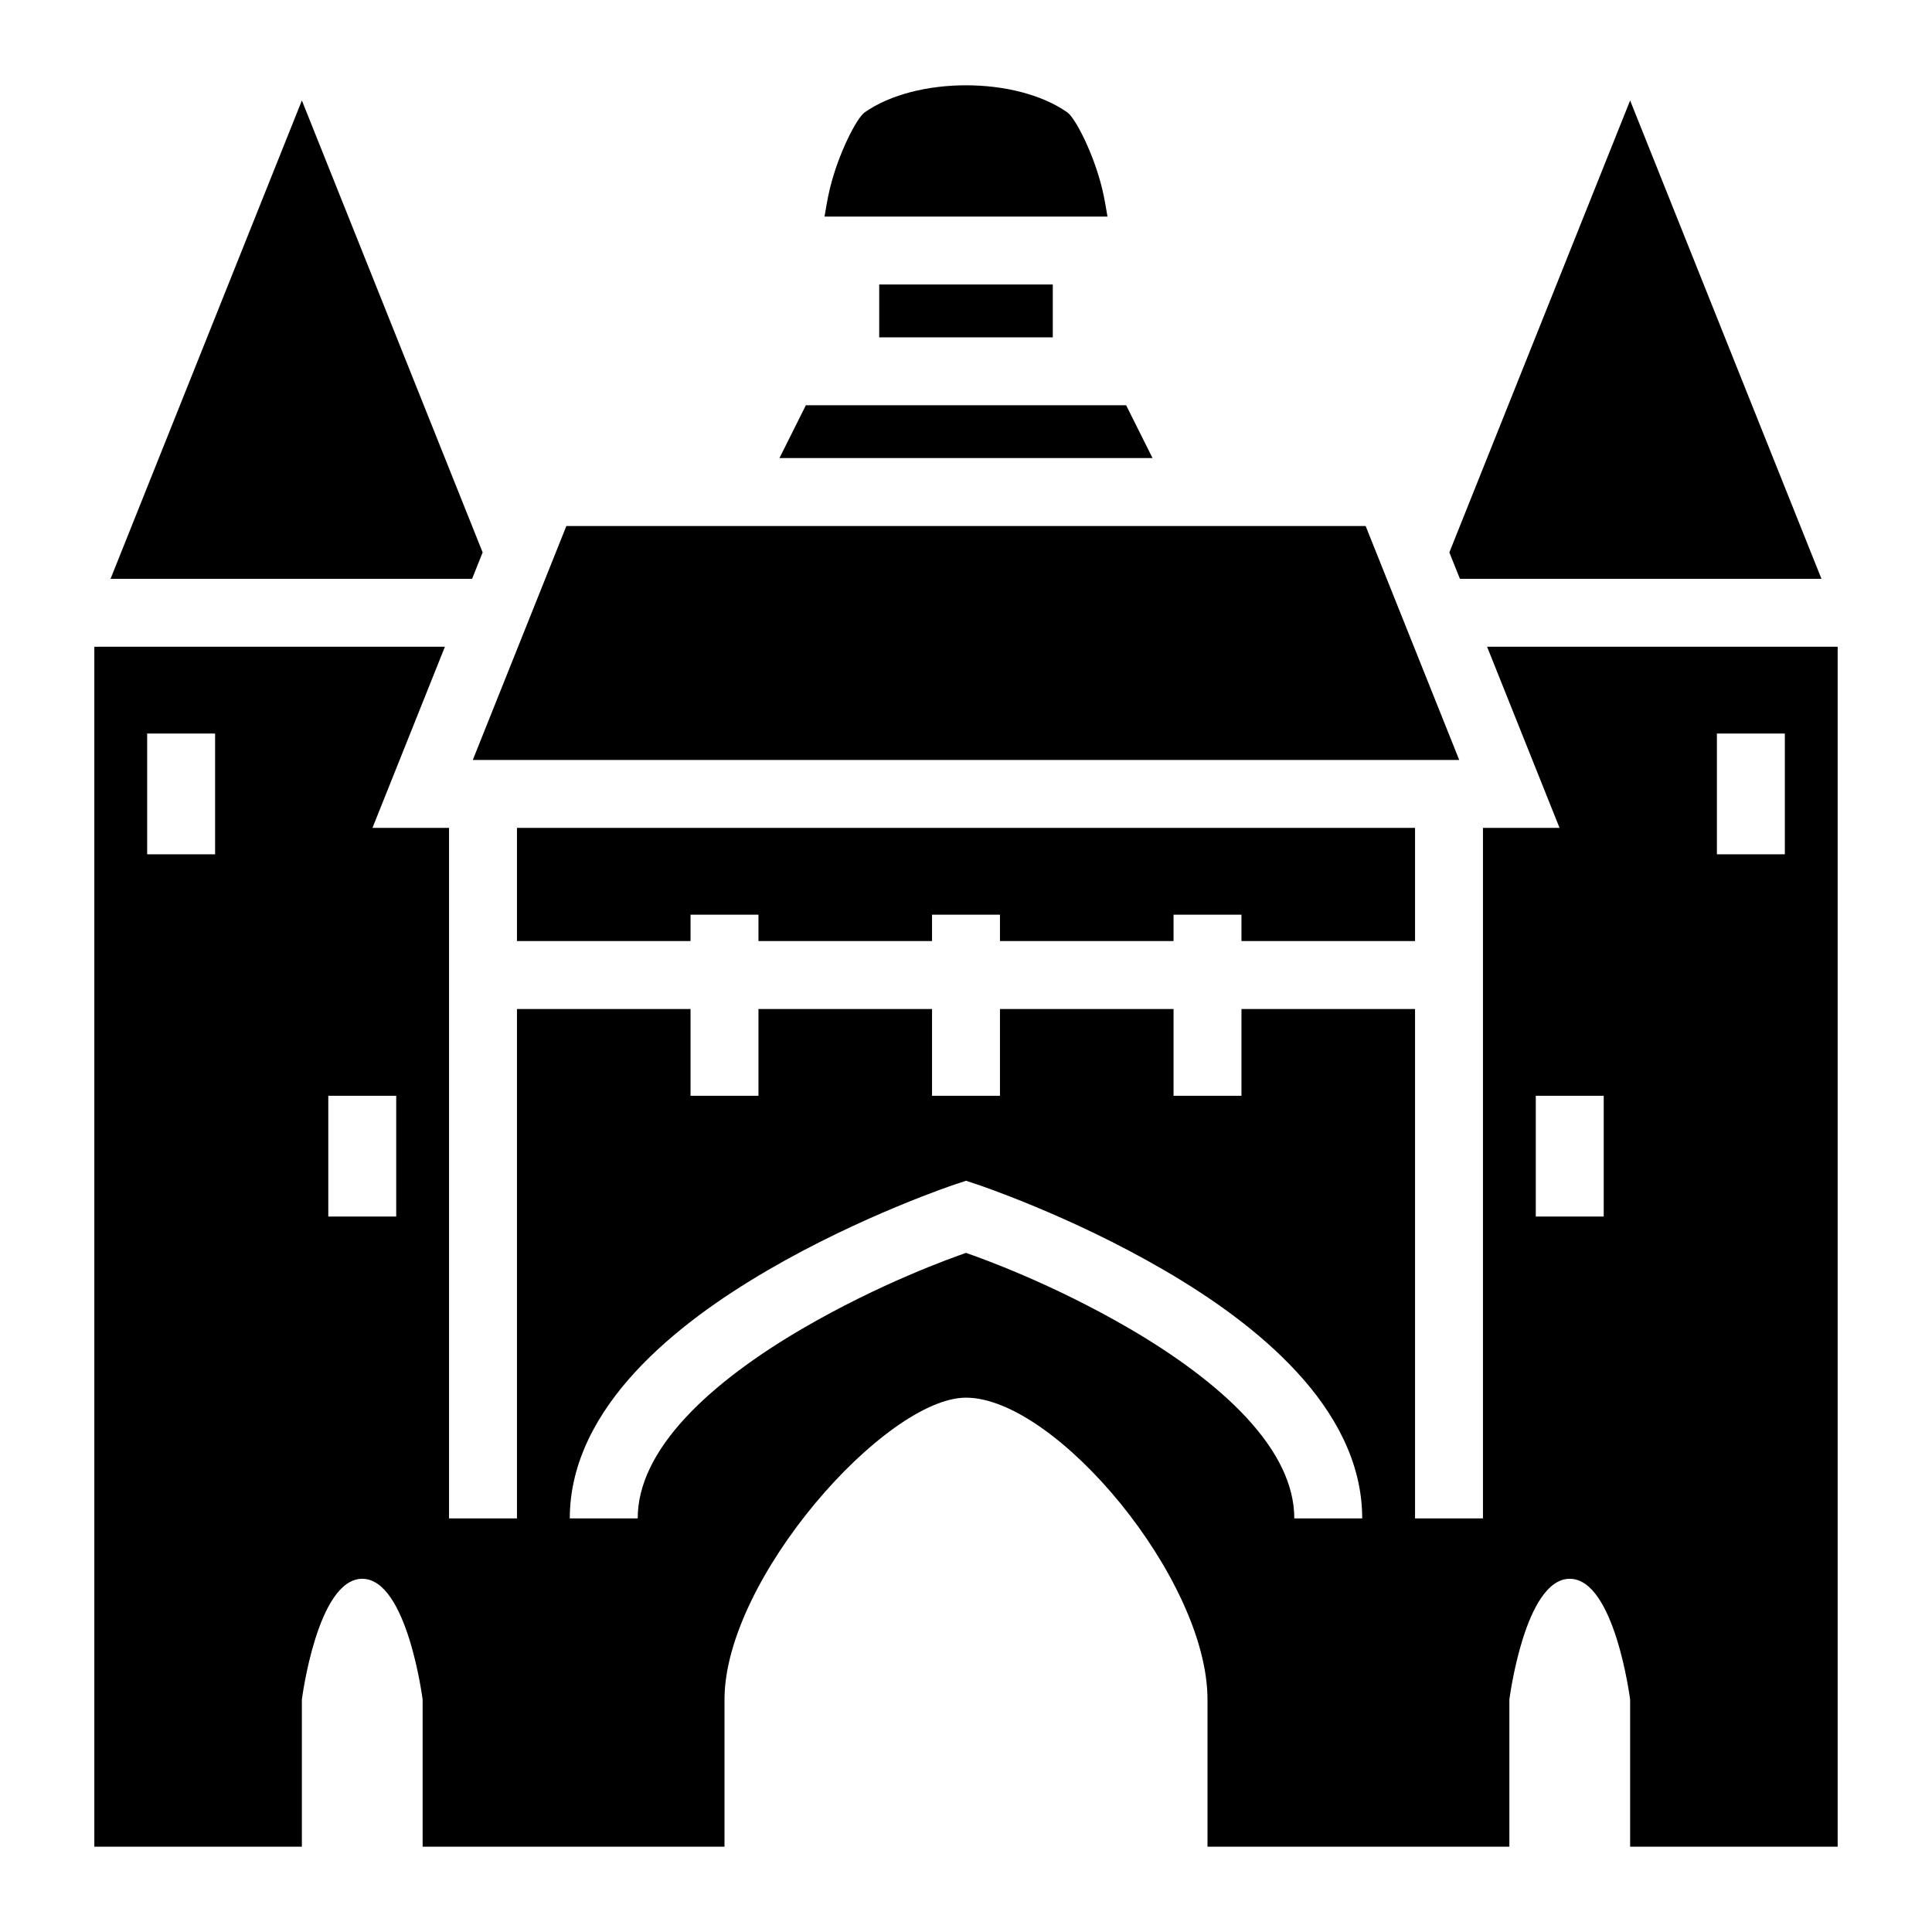
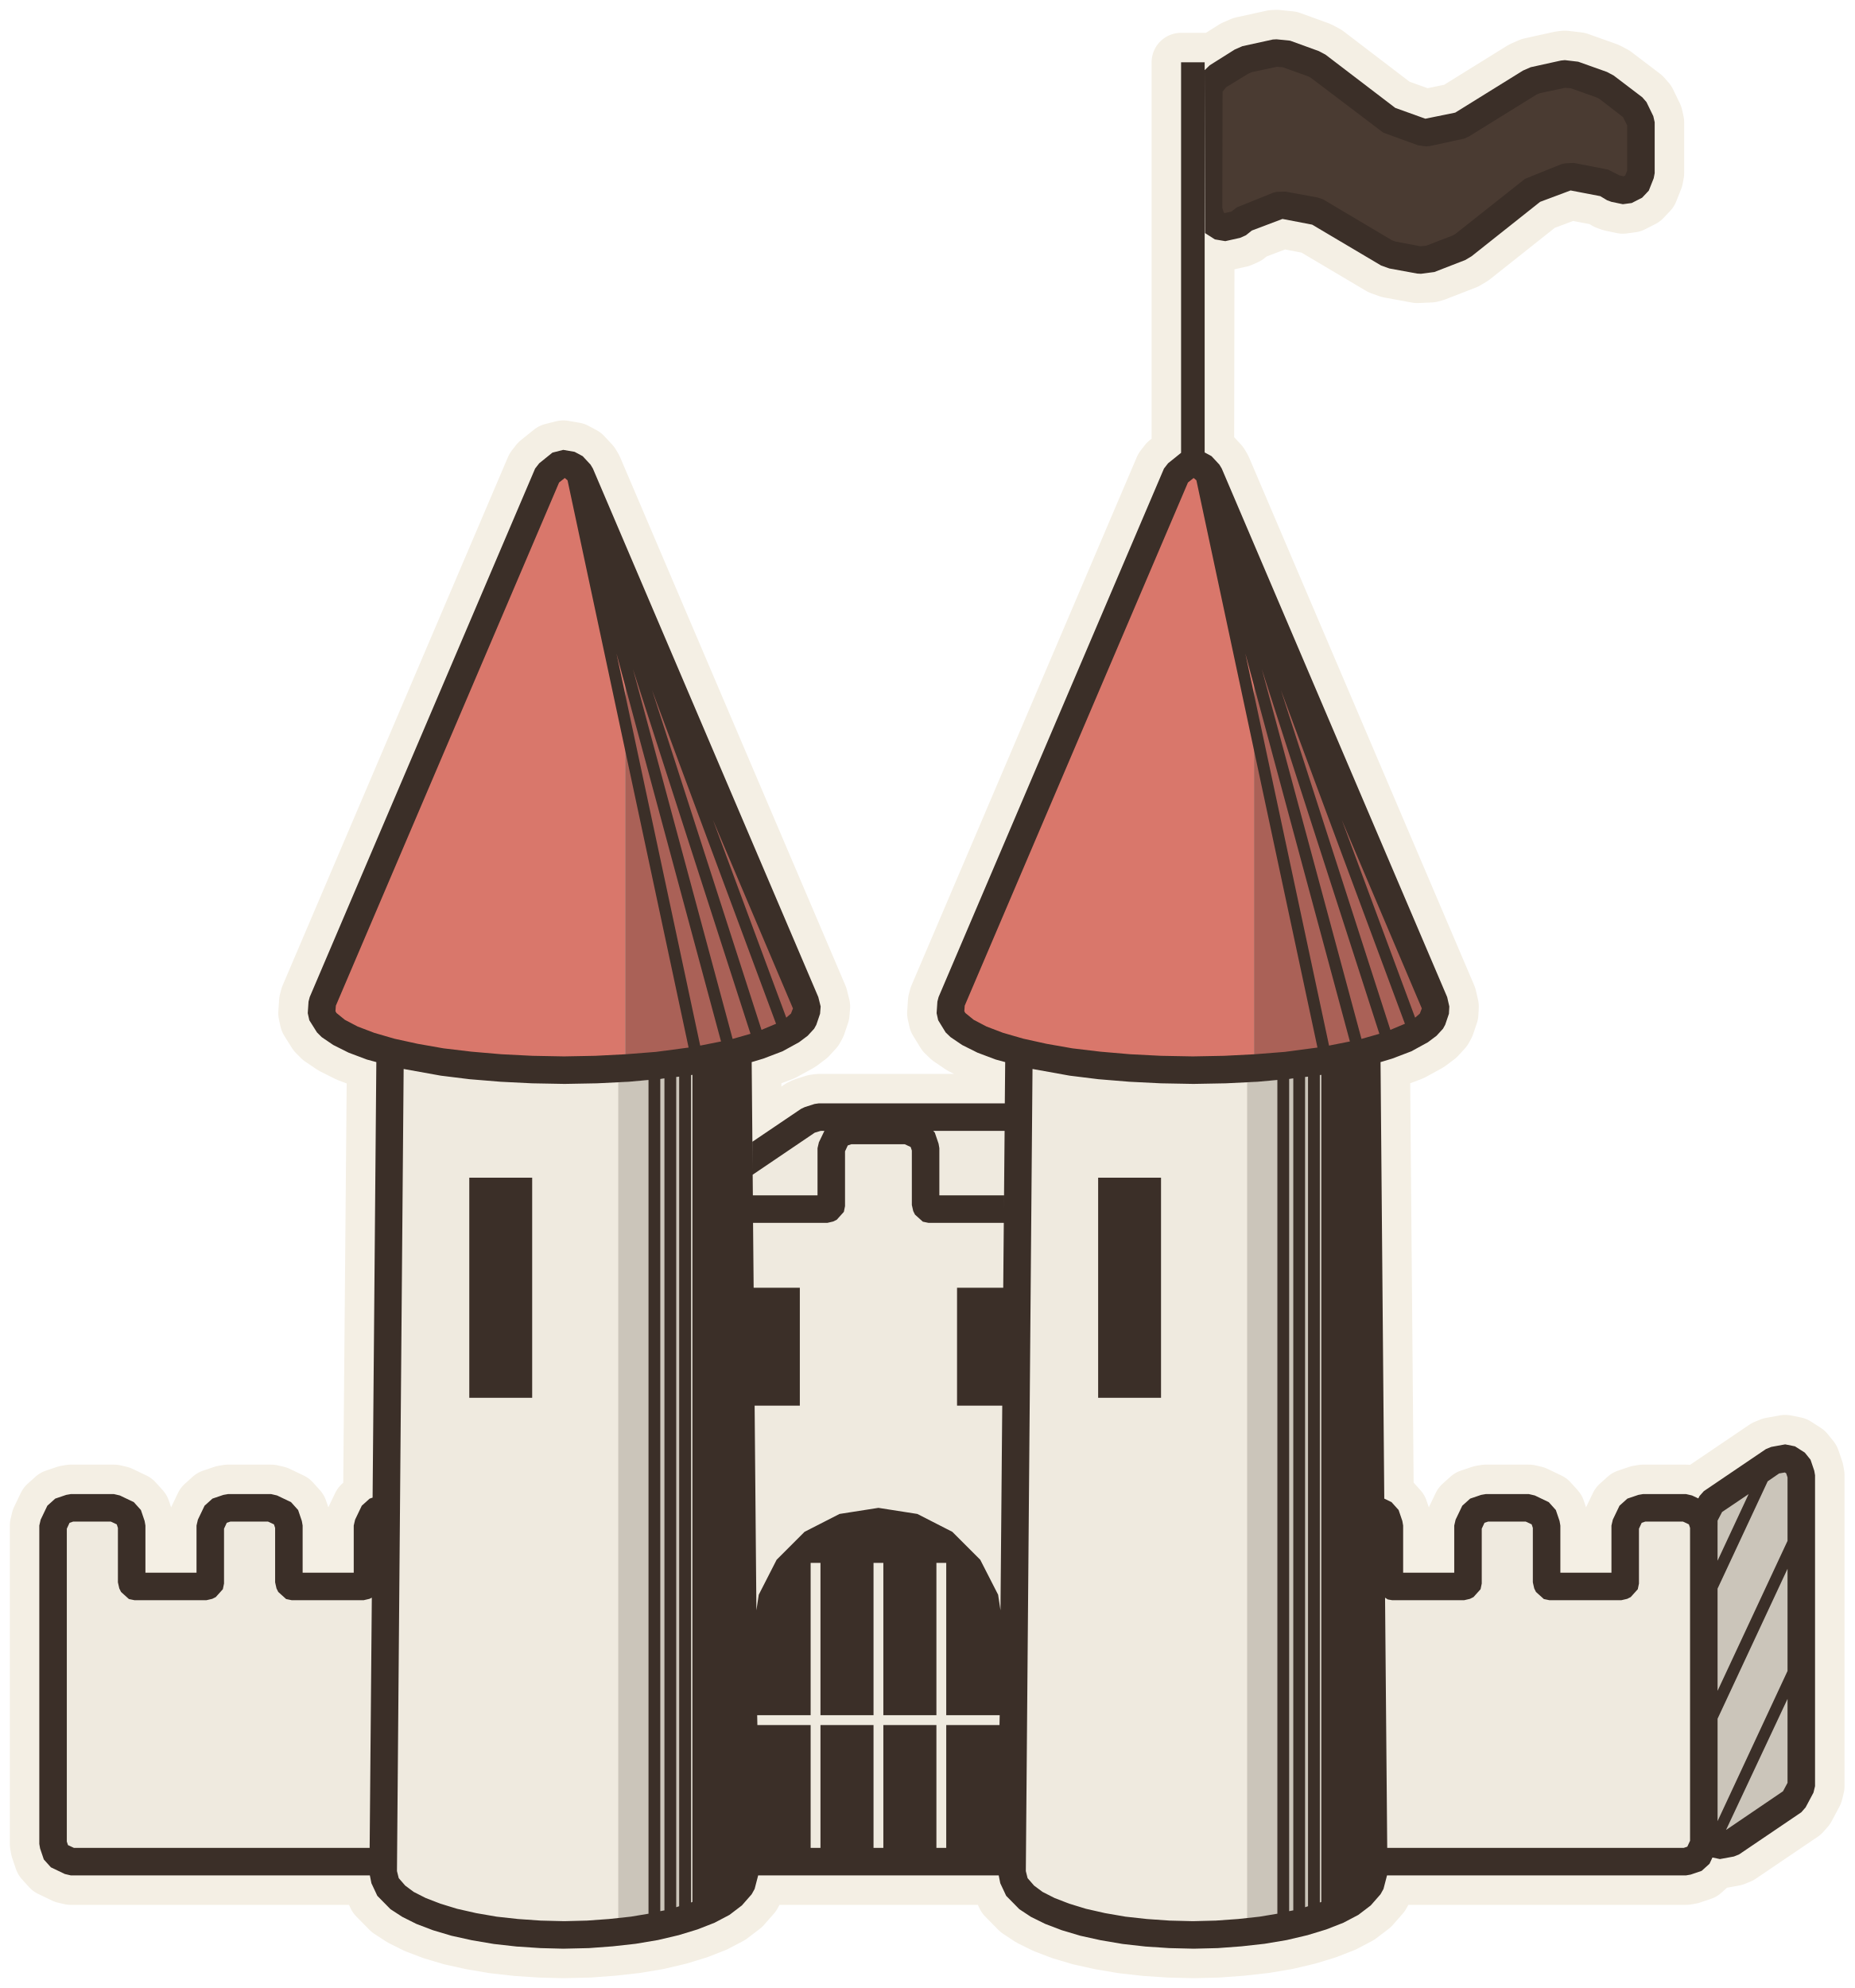
- <svg xmlns="http://www.w3.org/2000/svg" viewBox="0 0 512 512">
-   <path fill="#000" d="M256 22.604c-10.01 0-20.02 2.388-26.836 7.163-2.162 1.514-6.99 10.97-9.213 20.113-.69 2.84-1.016 5.075-1.446 7.516h74.992c-.43-2.44-.757-4.676-1.447-7.516-2.224-9.142-7.052-18.6-9.214-20.113-6.817-4.775-16.826-7.163-26.836-7.163zM80 26.626l-50.707 126.77h95.814l2.8-7zm352 0-47.906 119.77 2.8 7h95.813zm-199 48.77v14h46v-14zm-19.438 32-7 14h98.875l-7-14zm-63.468 32-24.8 62h261.413l-24.8-62zM25 171.396v318h55v-39s4.074-32 16-32 16 32 16 32v39h80v-39c0-32 42.762-80 64-80 23.75 0 64 48 64 80v39h80v-39s4.074-32 16-32 16 32 16 32v39h55v-318h-92.906l19.2 48H393v183h-18v-135h-46v23h-18v-23h-46v23h-18v-23h-46v23h-18v-23h-46v135h-18v-183H98.707l19.2-48zm14 23h18v32H39zm416 0h18v32h-18zm-318 25v30h46v-7h18v7h46v-7h18v7h46v-7h18v7h46v-30zm-50 71h18v32H87zm320 0h18v32h-18zM256 312.91l2.846.946s24.722 8.202 49.69 22.766c12.483 7.282 25.14 16.154 35.077 26.918C353.55 374.304 361 387.396 361 402.396h-18c0-9-4.55-17.91-12.613-26.645-8.064-8.735-19.406-16.863-30.922-23.58-20.776-12.12-39.553-18.78-43.465-20.142-3.912 1.36-22.69 8.022-43.465 20.14-11.516 6.72-22.858 14.847-30.922 23.583C173.55 384.488 169 393.397 169 402.397h-18c0-15 7.45-28.092 17.387-38.856 9.936-10.764 22.594-19.636 35.078-26.918 24.967-14.564 49.69-22.766 49.69-22.766z" />
+ <svg xmlns="http://www.w3.org/2000/svg" viewBox="-44.7 -94.72 94.36 101.15" data-palette="wall:#EFEADF;roof:#D9776B;wood:#C9A97C;earth:#94744F;water:#8FB0B8;flag:#4A3B32;ink:#3B2F28;halo:#F4EFE4">
+   <path data-role="sil" fill="#F4EFE4" stroke="#F4EFE4" stroke-width="3" stroke-linejoin="round" d="M-16.04 4.43L-14.73 4.4L-13.52 4.31L-12.35 4.18L-11.22 3.99L-10.16 3.74L-9.21 3.45L-8.34 3.11L-7.58 2.71L-6.95 2.23L-6.45 1.66L-6.3 1.39L-6.12 0.7L6.12 0.7L6.2 1.1L6.5 1.74L7.17 2.42L7.76 2.81L8.49 3.17L9.33 3.49L10.27 3.77L11.31 4L12.43 4.19L13.59 4.32L14.8 4.4L16.04 4.43L17.27 4.4L18.48 4.31L19.65 4.18L20.78 3.99L21.84 3.74L22.79 3.45L23.66 3.11L24.42 2.71L25.05 2.23L25.55 1.66L25.7 1.39L25.88 0.7L41.1 0.7L41.33 0.66L41.89 0.47L42.29 0.11L42.44 -0.21L42.82 -0.13L43.53 -0.26L43.8 -0.37L46.96 -2.51L47.18 -2.76L47.58 -3.51L47.66 -3.84L47.66 -19.66L47.62 -19.89L47.43 -20.45L47.14 -20.81L46.64 -21.13L46.14 -21.23L45.43 -21.1L45.16 -20.99L42 -18.85L41.78 -18.6L41.72 -18.48L41.4 -18.63L41.1 -18.7L38.9 -18.7L38.67 -18.66L38.11 -18.47L37.71 -18.11L37.37 -17.4L37.3 -17.1L37.3 -14.7L34.7 -14.7L34.7 -17.1L34.66 -17.33L34.47 -17.89L34.11 -18.29L33.4 -18.63L33.1 -18.7L30.9 -18.7L30.67 -18.66L30.11 -18.47L29.71 -18.11L29.37 -17.4L29.3 -17.1L29.3 -14.7L26.7 -14.7L26.7 -17.1L26.66 -17.33L26.47 -17.89L26.11 -18.29L25.74 -18.47L25.55 -40.68L26.15 -40.86L27.12 -41.23L27.96 -41.69L28.4 -42.02L28.73 -42.38L28.84 -42.58L29.03 -43.14L29.05 -43.51L28.94 -43.99L17.47 -70.88L17.35 -71.08L16.95 -71.51L16.6 -71.7L16.62 -82.86L17.12 -82.54L17.65 -82.45L18.41 -82.62L18.7 -82.75L19 -82.99L20.56 -83.58L22.07 -83.29L25.58 -81.21L26 -81.06L27.42 -80.8L28.1 -80.83L28.29 -80.88L29.86 -81.49L30.18 -81.68L33.67 -84.45L35.22 -85.03L36.73 -84.74L37.08 -84.53L37.3 -84.45L37.88 -84.33L38.33 -84.39L38.86 -84.66L39.2 -85.02L39.45 -85.65L39.5 -85.91L39.5 -88.5L39.43 -88.81L39.08 -89.53L38.87 -89.77L37.41 -90.88L37.07 -91.06L35.61 -91.58L34.93 -91.66L34.73 -91.64L33.19 -91.3L32.8 -91.13L29.35 -88.99L27.83 -88.68L26.3 -89.23L22.75 -91.94L22.41 -92.12L20.95 -92.65L20.26 -92.72L20.07 -92.71L18.52 -92.37L18.13 -92.2L16.86 -91.4L16.6 -91.15L16.6 -91.55L15.4 -91.55L15.4 -71.68L14.74 -71.15L14.53 -70.88L3.06 -43.99L3 -43.76L2.96 -43.17L3.04 -42.81L3.42 -42.19L3.67 -41.95L4.26 -41.55L5.04 -41.16L5.97 -40.81L6.45 -40.68L6.43 -38.58L-3.04 -38.58L-3.25 -38.55L-3.75 -38.39L-3.94 -38.3L-6.41 -36.63L-6.45 -40.68L-5.85 -40.86L-4.88 -41.23L-4.04 -41.69L-3.6 -42.02L-3.27 -42.38L-3.16 -42.58L-2.97 -43.14L-2.94 -43.51L-3.06 -43.99L-14.53 -70.88L-14.65 -71.08L-15.05 -71.51L-15.46 -71.73L-16.04 -71.83L-16.59 -71.69L-17.26 -71.15L-17.47 -70.88L-28.94 -43.99L-29 -43.76L-29.04 -43.17L-28.96 -42.81L-28.57 -42.19L-28.33 -41.95L-27.74 -41.55L-26.96 -41.16L-26.03 -40.81L-25.55 -40.68L-25.74 -18.52L-25.89 -18.47L-26.29 -18.11L-26.63 -17.4L-26.7 -17.1L-26.7 -14.7L-29.3 -14.7L-29.3 -17.1L-29.34 -17.33L-29.53 -17.89L-29.89 -18.29L-30.6 -18.63L-30.9 -18.7L-33.1 -18.7L-33.33 -18.66L-33.89 -18.47L-34.29 -18.11L-34.63 -17.4L-34.7 -17.1L-34.7 -14.7L-37.3 -14.7L-37.3 -17.1L-37.34 -17.33L-37.53 -17.89L-37.89 -18.29L-38.6 -18.63L-38.9 -18.7L-41.1 -18.7L-41.33 -18.66L-41.89 -18.47L-42.29 -18.11L-42.63 -17.4L-42.7 -17.1L-42.7 -0.9L-42.66 -0.67L-42.47 -0.11L-42.11 0.29L-41.4 0.63L-41.1 0.7L-25.88 0.7L-25.8 1.1L-25.5 1.74L-24.83 2.42L-24.23 2.81L-23.51 3.17L-22.67 3.49L-21.73 3.77L-20.69 4L-19.57 4.19L-18.41 4.32L-17.2 4.4Z" />
+   <path data-role="wall" fill="#EFEADF" d="M15.98 3.73L17.23 3.7L18.76 3.58L18.76 -39.66L17.62 -39.6L15.97 -39.57L14.33 -39.6L12.71 -39.68L11.13 -39.82L9.66 -40L8.25 -40.24L7.14 -40.48L6.82 0.69L6.96 1.14L7.2 1.5L7.57 1.84L8.08 2.19L8.74 2.52L9.53 2.82L10.42 3.09L11.42 3.31L12.51 3.49L13.64 3.62L14.81 3.7ZM-16.02 3.73L-14.78 3.7L-13.24 3.58L-13.24 -39.66L-14.38 -39.6L-16.03 -39.57L-17.67 -39.6L-19.29 -39.68L-20.87 -39.82L-22.34 -40L-23.75 -40.24L-24.86 -40.48L-25.18 0.69L-25.04 1.14L-24.8 1.5L-24.43 1.84L-23.92 2.19L-23.26 2.52L-22.47 2.82L-21.58 3.09L-20.58 3.31L-19.49 3.49L-18.36 3.62L-17.18 3.7ZM-3.1 -36.3L-3.03 -36.6L-2.69 -37.31L-2.29 -37.67L-1.62 -37.88L-3.04 -37.88L-3.55 -37.73L-6.41 -35.79L-6.39 -33.9L-3.1 -33.9ZM6.42 -37.88L1.59 -37.88L1.8 -37.83L2.51 -37.49L2.87 -37.09L3.06 -36.53L3.1 -36.3L3.1 -33.9L6.39 -33.9ZM6.38 -33.2L2.55 -33.2L2.49 -33.22L2.4 -33.41L2.4 -36.3L2.21 -36.86L1.5 -37.2L-1.5 -37.2L-2.06 -37.01L-2.4 -36.3L-2.4 -33.35L-2.42 -33.29L-2.6 -33.2L-6.38 -33.2L-6.11 0L6.11 0ZM41.66 -0.19L42 -0.9L42 -17.1L41.81 -17.66L41.1 -18L38.9 -18L38.34 -17.81L38 -17.1L38 -14.15L37.98 -14.09L37.8 -14L34.15 -14L34.09 -14.02L34 -14.21L34 -17.1L33.81 -17.66L33.1 -18L30.9 -18L30.34 -17.81L30 -17.1L30 -14.15L29.98 -14.09L29.8 -14L26.15 -14L26.09 -14.02L26 -14.21L26 -17.1L25.81 -17.66L25.75 -17.69L25.89 0L41.1 0ZM-25.75 -17.62L-26 -17.1L-26 -14.15L-26.02 -14.09L-26.2 -14L-29.85 -14L-29.91 -14.02L-30 -14.21L-30 -17.1L-30.19 -17.66L-30.9 -18L-33.1 -18L-33.66 -17.81L-34 -17.1L-34 -14.15L-34.02 -14.09L-34.2 -14L-37.85 -14L-37.91 -14.02L-38 -14.21L-38 -17.1L-38.19 -17.66L-38.9 -18L-41.1 -18L-41.66 -17.81L-42 -17.1L-42 -0.9L-41.81 -0.34L-41.1 0L-25.89 0Z" />
+   <path data-role="wall-shade" fill="#cbc5ba" d="M18.76 3.58L19.54 3.49L20.63 3.3L21.64 3.07L22.54 2.8L23.34 2.48L24.02 2.13L24.56 1.74L24.94 1.31L25.15 0.86L25.2 0.51L24.86 -40.48L23.67 -40.23L22.27 -39.99L20.81 -39.81L18.76 -39.66ZM-13.24 3.58L-12.46 3.49L-11.37 3.3L-10.36 3.07L-9.46 2.8L-8.66 2.48L-7.98 2.13L-7.44 1.74L-7.06 1.31L-6.85 0.86L-6.8 0.51L-7.14 -40.48L-8.33 -40.23L-9.73 -39.99L-11.19 -39.81L-13.24 -39.66ZM43.41 -0.95L46.56 -3.09L46.96 -3.84L46.96 -19.66L46.77 -20.22L46.27 -20.54L45.55 -20.41L42.4 -18.27L42.3 -18.08L42.47 -17.89L42.66 -17.33L42.7 -17.1L42.69 -0.82Z" />
+   <path data-role="roof" fill="#D9776B" d="M-16.02 -40.27L-14.36 -40.3L-12.89 -40.37L-12.89 -65.26L-15.17 -70.61L-15.57 -71.04L-16.15 -71.14L-16.83 -70.61L-28.3 -43.71L-28.34 -43.12L-28.18 -42.81L-27.91 -42.52L-27.42 -42.17L-26.71 -41.82L-25.83 -41.49L-24.76 -41.18L-23.55 -40.91L-22.18 -40.69L-20.75 -40.51L-19.2 -40.38L-17.61 -40.3ZM15.98 -40.27L17.64 -40.3L19.11 -40.37L19.11 -65.26L16.83 -70.61L16.43 -71.04L15.85 -71.14L15.17 -70.61L3.7 -43.71L3.66 -43.12L3.82 -42.81L4.09 -42.52L4.58 -42.17L5.29 -41.82L6.17 -41.49L7.24 -41.18L8.45 -40.91L9.82 -40.69L11.25 -40.51L12.8 -40.38L14.39 -40.3Z" />
+   <path data-role="roof-shade" fill="#aa6157" d="M-12.89 -40.37L-11.22 -40.51L-9.78 -40.69L-8.4 -40.92L-7.18 -41.2L-6.1 -41.51L-5.2 -41.86L-4.45 -42.25L-4.09 -42.52L-3.82 -42.81L-3.63 -43.37L-3.7 -43.71L-12.89 -65.26ZM19.11 -40.37L20.78 -40.51L22.22 -40.69L23.59 -40.92L24.82 -41.2L25.9 -41.51L26.8 -41.86L27.55 -42.25L27.91 -42.52L28.18 -42.81L28.37 -43.37L28.3 -43.71L19.11 -65.26Z" />
+   <path data-role="flag" fill="#4A3B32" d="M28.04 -81.53L29.51 -82.09L29.74 -82.23L33.36 -85.08L35.02 -85.72L35.26 -85.74L36.89 -85.43L37.03 -85.38L37.44 -85.14L38.02 -85.02L38.55 -85.28L38.8 -85.91L38.8 -88.5L38.45 -89.22L37.08 -90.27L36.84 -90.4L35.38 -90.92L34.88 -90.96L33.45 -90.65L33.17 -90.53L29.7 -88.38L29.56 -88.32L27.92 -87.97L27.68 -87.99L25.91 -88.65L22.41 -91.33L22.17 -91.47L20.71 -91.99L20.21 -92.03L18.79 -91.72L18.5 -91.6L17.23 -90.81L16.85 -90.35L16.8 -90.05L16.8 -84.01L16.99 -83.45L17.49 -83.13L18.26 -83.3L18.7 -83.63L20.35 -84.26L20.59 -84.29L22.22 -83.98L22.37 -83.92L25.83 -81.86L26.12 -81.75L27.55 -81.48Z" />
+   <path data-role="ink" fill="#3B2F28" d="M27.61 -80.79L28.29 -80.88L29.86 -81.49L30.18 -81.68L33.67 -84.45L35.22 -85.03L36.73 -84.74L37.08 -84.53L37.3 -84.45L37.88 -84.33L38.33 -84.39L38.86 -84.66L39.2 -85.02L39.45 -85.65L39.5 -85.91L39.5 -88.5L39.43 -88.81L39.08 -89.53L38.87 -89.77L37.41 -90.88L37.07 -91.06L35.61 -91.58L34.93 -91.66L34.73 -91.64L33.19 -91.3L32.8 -91.13L29.35 -88.99L27.83 -88.68L26.3 -89.23L22.75 -91.94L22.41 -92.12L20.95 -92.65L20.26 -92.72L20.07 -92.71L18.52 -92.37L18.13 -92.2L16.86 -91.4L16.6 -91.15L16.62 -82.86L17.12 -82.54L17.65 -82.45L18.41 -82.62L18.7 -82.75L19 -82.99L20.56 -83.58L22.07 -83.29L25.58 -81.21L26 -81.06L27.42 -80.8ZM-16.04 4.43L-14.73 4.4L-13.52 4.31L-12.35 4.18L-11.22 3.99L-10.16 3.74L-9.21 3.45L-8.34 3.11L-7.58 2.71L-6.95 2.23L-6.45 1.66L-6.3 1.39L-6.12 0.7L6.12 0.7L6.2 1.1L6.5 1.74L7.17 2.42L7.76 2.81L8.49 3.17L9.33 3.49L10.27 3.77L11.31 4L12.43 4.19L13.59 4.32L14.8 4.4L16.04 4.43L17.27 4.4L18.48 4.31L19.65 4.18L20.78 3.99L21.84 3.74L22.79 3.45L23.66 3.11L24.42 2.71L25.05 2.23L25.55 1.66L25.7 1.39L25.88 0.7L41.1 0.7L41.33 0.66L41.89 0.47L42.29 0.11L42.44 -0.21L42.82 -0.13L43.53 -0.26L43.8 -0.37L46.96 -2.51L47.18 -2.76L47.58 -3.51L47.66 -3.84L47.66 -19.66L47.62 -19.89L47.43 -20.45L47.14 -20.81L46.64 -21.13L46.14 -21.23L45.43 -21.1L45.16 -20.99L42 -18.85L41.78 -18.6L41.72 -18.48L41.4 -18.63L41.1 -18.7L38.9 -18.7L38.67 -18.66L38.11 -18.47L37.71 -18.11L37.37 -17.4L37.3 -17.1L37.3 -14.7L34.7 -14.7L34.7 -17.1L34.66 -17.33L34.47 -17.89L34.11 -18.29L33.4 -18.63L33.1 -18.7L30.9 -18.7L30.67 -18.66L30.11 -18.47L29.71 -18.11L29.37 -17.4L29.3 -17.1L29.3 -14.7L26.7 -14.7L26.7 -17.1L26.66 -17.33L26.47 -17.89L26.11 -18.29L25.74 -18.47L25.55 -40.68L26.15 -40.86L27.12 -41.23L27.96 -41.69L28.4 -42.02L28.73 -42.38L28.84 -42.58L29.03 -43.14L29.05 -43.51L28.94 -43.99L17.47 -70.88L17.35 -71.08L16.95 -71.51L16.6 -71.7L16.6 -91.55L15.4 -91.55L15.4 -71.68L14.74 -71.15L14.53 -70.88L3.06 -43.99L3 -43.76L2.96 -43.17L3.04 -42.81L3.42 -42.19L3.67 -41.95L4.26 -41.55L5.04 -41.16L5.97 -40.81L6.45 -40.68L6.43 -38.58L-3.04 -38.58L-3.25 -38.55L-3.75 -38.39L-3.94 -38.3L-6.41 -36.63L-6.4 -34.95L-3.24 -37.09L-2.94 -37.18L-2.75 -37.18L-3.03 -36.6L-3.1 -36.3L-3.1 -33.9L-6.39 -33.9L-6.45 -40.68L-5.85 -40.86L-4.88 -41.23L-4.04 -41.69L-3.6 -42.02L-3.27 -42.38L-3.16 -42.58L-2.97 -43.14L-2.94 -43.51L-3.06 -43.99L-14.53 -70.88L-14.65 -71.08L-15.05 -71.51L-15.46 -71.73L-16.04 -71.83L-16.59 -71.69L-17.26 -71.15L-17.47 -70.88L-28.94 -43.99L-29 -43.76L-29.04 -43.17L-28.96 -42.81L-28.57 -42.19L-28.33 -41.95L-27.74 -41.55L-26.96 -41.16L-26.03 -40.81L-25.55 -40.68L-25.74 -18.52L-25.89 -18.47L-26.29 -18.11L-26.63 -17.4L-26.7 -17.1L-26.7 -14.7L-29.3 -14.7L-29.3 -17.1L-29.34 -17.33L-29.53 -17.89L-29.89 -18.29L-30.6 -18.63L-30.9 -18.7L-33.1 -18.7L-33.33 -18.66L-33.89 -18.47L-34.29 -18.11L-34.63 -17.4L-34.7 -17.1L-34.7 -14.7L-37.3 -14.7L-37.3 -17.1L-37.34 -17.33L-37.53 -17.89L-37.89 -18.29L-38.6 -18.63L-38.9 -18.7L-41.1 -18.7L-41.33 -18.66L-41.89 -18.47L-42.29 -18.11L-42.63 -17.4L-42.7 -17.1L-42.7 -0.9L-42.66 -0.67L-42.47 -0.11L-42.11 0.29L-41.4 0.63L-41.1 0.7L-25.88 0.7L-25.8 1.1L-25.5 1.74L-24.83 2.42L-24.23 2.81L-23.51 3.17L-22.67 3.49L-21.73 3.77L-20.69 4L-19.57 4.19L-18.41 4.32L-17.2 4.4ZM26.31 -82.43L26.14 -82.49L22.62 -84.58L22.35 -84.67L20.72 -84.97L20.28 -84.96L20.1 -84.92L18.24 -84.17L17.95 -83.95L17.62 -83.88L17.57 -83.91L17.5 -84.13L17.51 -90.05L17.69 -90.28L18.82 -90.97L19 -91.05L20.27 -91.32L20.57 -91.3L21.88 -90.83L22.02 -90.75L25.69 -87.97L27.45 -87.33L27.87 -87.27L28.07 -87.29L29.82 -87.67L30.07 -87.79L33.49 -89.91L33.66 -89.98L34.93 -90.25L35.23 -90.23L36.55 -89.76L36.7 -89.68L37.89 -88.76L38.1 -88.34L38.1 -86.04L38 -85.79L37.92 -85.75L37.7 -85.8L37.13 -86.09L35.39 -86.43L34.95 -86.41L34.76 -86.37L32.9 -85.62L29.35 -82.81L29.2 -82.73L27.88 -82.22L27.58 -82.19ZM-16 -40.97L-17.61 -41L-19.19 -41.08L-20.7 -41.21L-22.13 -41.38L-23.44 -41.61L-24.63 -41.87L-25.66 -42.17L-26.5 -42.49L-27.15 -42.83L-27.58 -43.18L-27.63 -43.27L-27.61 -43.55L-16.25 -70.17L-15.96 -70.4L-15.82 -70.28L-9.66 -41.42L-11.32 -41.2L-12.85 -41.08L-14.41 -41ZM16 -40.97L14.38 -41L12.81 -41.08L11.3 -41.21L9.87 -41.38L8.56 -41.61L7.38 -41.87L6.34 -42.17L5.5 -42.49L4.85 -42.83L4.42 -43.18L4.37 -43.27L4.39 -43.55L15.75 -70.17L16.04 -70.4L16.18 -70.28L22.34 -41.42L20.68 -41.2L19.16 -41.08L17.59 -41ZM-9.07 -41.52L-13.33 -61.47L-8.01 -41.73ZM22.93 -41.52L18.67 -61.47L23.99 -41.73ZM-7.42 -41.86L-12.49 -60.67L-6.51 -42.12ZM24.58 -41.86L19.51 -60.67L25.49 -42.12ZM-11.52 -59.61L-5.21 -42.63L-5.95 -42.32ZM20.48 -59.61L26.79 -42.63L26.05 -42.32ZM-4.69 -42.94L-8.42 -53L-4.35 -43.41L-4.45 -43.15ZM27.31 -42.94L23.58 -53L27.65 -43.41L27.55 -43.15ZM-15.99 3.03L-17.19 3L-18.34 2.92L-19.43 2.8L-20.47 2.62L-21.44 2.4L-22.29 2.14L-23.04 1.85L-23.65 1.54L-24.08 1.22L-24.41 0.84L-24.5 0.48L-24.16 -40.33L-22.27 -39.99L-20.81 -39.81L-19.23 -39.68L-17.62 -39.6L-15.97 -39.57L-14.33 -39.6L-12.71 -39.68L-11.7 -39.77L-11.7 2.65L-12.6 2.8L-13.71 2.92L-14.83 3ZM16 3.03L14.81 3L13.66 2.92L12.57 2.8L11.53 2.62L10.56 2.4L9.71 2.14L8.96 1.85L8.35 1.54L7.92 1.22L7.59 0.84L7.5 0.48L7.84 -40.33L9.73 -39.99L11.19 -39.81L12.77 -39.68L14.38 -39.6L16.03 -39.57L17.67 -39.6L19.29 -39.68L20.3 -39.77L20.3 2.65L19.4 2.8L18.3 2.92L17.17 3ZM-9.54 2.08L-9.54 -40.02L-9.46 -40.03L-9.46 2.05ZM22.46 2.08L22.46 -40.02L22.54 -40.03L22.54 2.05ZM-10.29 -39.92L-10.14 -39.94L-10.14 2.27L-10.29 2.32ZM21.71 -39.92L21.86 -39.94L21.86 2.27L21.71 2.32ZM-11.1 2.52L-11.1 -39.82L-10.89 -39.85L-10.89 2.48ZM20.9 2.52L20.9 -39.82L21.11 -39.85L21.11 2.48ZM6.21 -12.79L6.09 -13.58L5.18 -15.36L3.76 -16.78L1.98 -17.69L0 -18L-1.98 -17.69L-3.76 -16.78L-5.18 -15.36L-6.09 -13.58L-6.21 -12.79L-6.3 -23.2L-4 -23.2L-4 -29.2L-6.35 -29.2L-6.38 -32.5L-2.6 -32.5L-2.3 -32.57L-2.12 -32.66L-1.76 -33.06L-1.7 -33.35L-1.7 -36.14L-1.56 -36.44L-1.38 -36.5L1.34 -36.5L1.64 -36.36L1.7 -36.18L1.7 -33.41L1.77 -33.1L1.86 -32.92L2.26 -32.56L2.55 -32.5L6.38 -32.5L6.39 -33.9L3.1 -33.9L3.1 -36.3L3.06 -36.53L2.87 -37.09L2.79 -37.18L6.42 -37.18L6.35 -29.2L4 -29.2L4 -23.2L6.3 -23.2ZM14.38 -34.8L11.18 -34.8L11.18 -23.6L14.38 -23.6ZM-17.62 -34.8L-20.82 -34.8L-20.82 -23.6L-17.62 -23.6ZM42.7 -17.35L42.93 -17.79L44.28 -18.7L42.7 -15.31L42.7 -13.89L45.25 -19.35L45.83 -19.75L46.12 -19.8L46.19 -19.76L46.26 -19.55L46.26 -16.32L42.7 -8.69L42.7 -7.27L46.26 -14.9L46.26 -9.7L42.7 -2.06ZM25.78 -13.43L25.92 -13.34L26.15 -13.3L29.8 -13.3L30.1 -13.37L30.28 -13.46L30.64 -13.86L30.7 -14.15L30.7 -16.94L30.84 -17.24L31.02 -17.3L32.94 -17.3L33.24 -17.16L33.3 -16.98L33.3 -14.21L33.37 -13.9L33.46 -13.72L33.86 -13.36L34.15 -13.3L37.8 -13.3L38.1 -13.37L38.28 -13.46L38.64 -13.86L38.7 -14.15L38.7 -16.94L38.84 -17.24L39.02 -17.3L40.94 -17.3L41.24 -17.16L41.3 -16.98L41.3 -1.06L41.16 -0.76L40.98 -0.7L25.89 -0.7ZM-40.94 -0.7L-41.24 -0.84L-41.3 -1.02L-41.3 -16.94L-41.16 -17.24L-40.98 -17.3L-39.06 -17.3L-38.76 -17.16L-38.7 -16.98L-38.7 -14.21L-38.63 -13.9L-38.54 -13.72L-38.14 -13.36L-37.85 -13.3L-34.2 -13.3L-33.9 -13.37L-33.72 -13.46L-33.36 -13.86L-33.3 -14.15L-33.3 -16.94L-33.16 -17.24L-32.98 -17.3L-31.06 -17.3L-30.76 -17.16L-30.7 -16.98L-30.7 -14.21L-30.63 -13.9L-30.54 -13.72L-30.14 -13.36L-29.85 -13.3L-26.2 -13.3L-25.9 -13.37L-25.78 -13.43L-25.89 -0.7ZM-3.45 -0.7L-3.45 -6.95L-6.16 -6.95L-6.17 -7.45L-3.45 -7.45L-3.45 -15.2L-2.95 -15.2L-2.95 -7.45L-0.25 -7.45L-0.25 -15.2L0.25 -15.2L0.25 -7.45L2.95 -7.45L2.95 -15.2L3.45 -15.2L3.45 -7.45L6.17 -7.45L6.16 -6.95L3.45 -6.95L3.45 -0.7L2.95 -0.7L2.95 -6.95L0.25 -6.95L0.25 -0.7L-0.25 -0.7L-0.25 -6.95L-2.95 -6.95L-2.95 -0.7ZM43.13 -1.61L46.26 -8.28L46.26 -4.01L46.03 -3.58Z" />
</svg>
